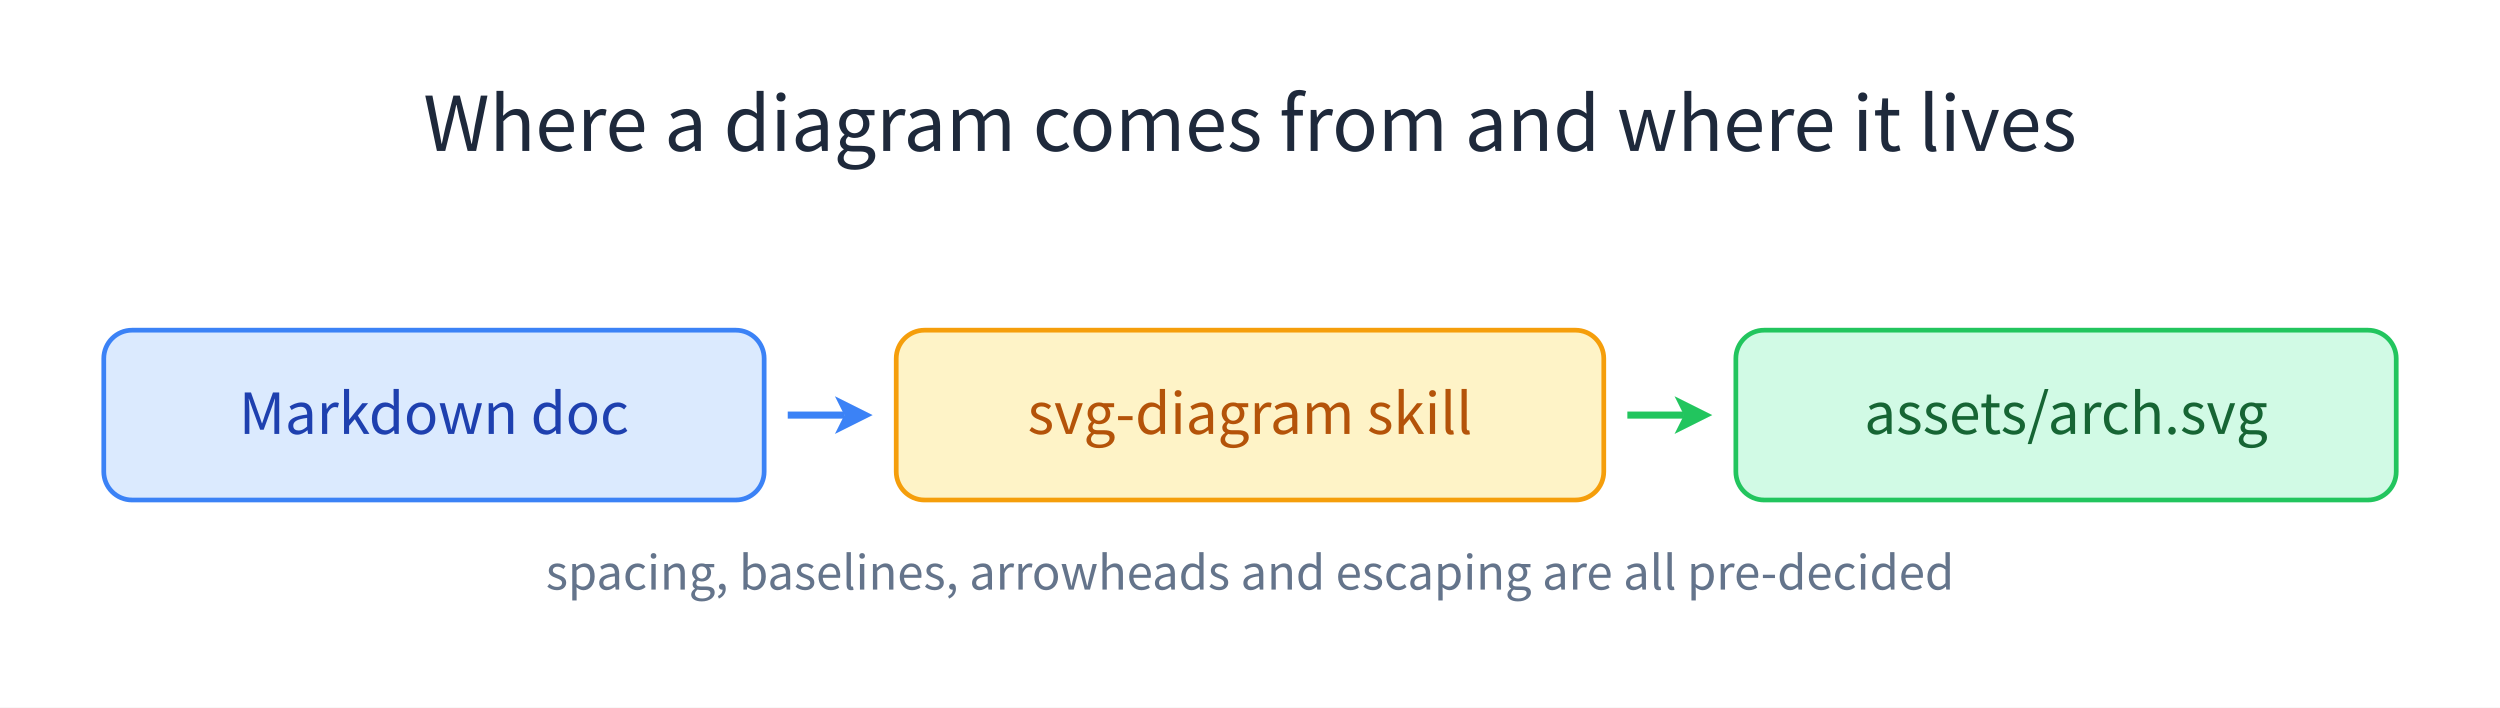
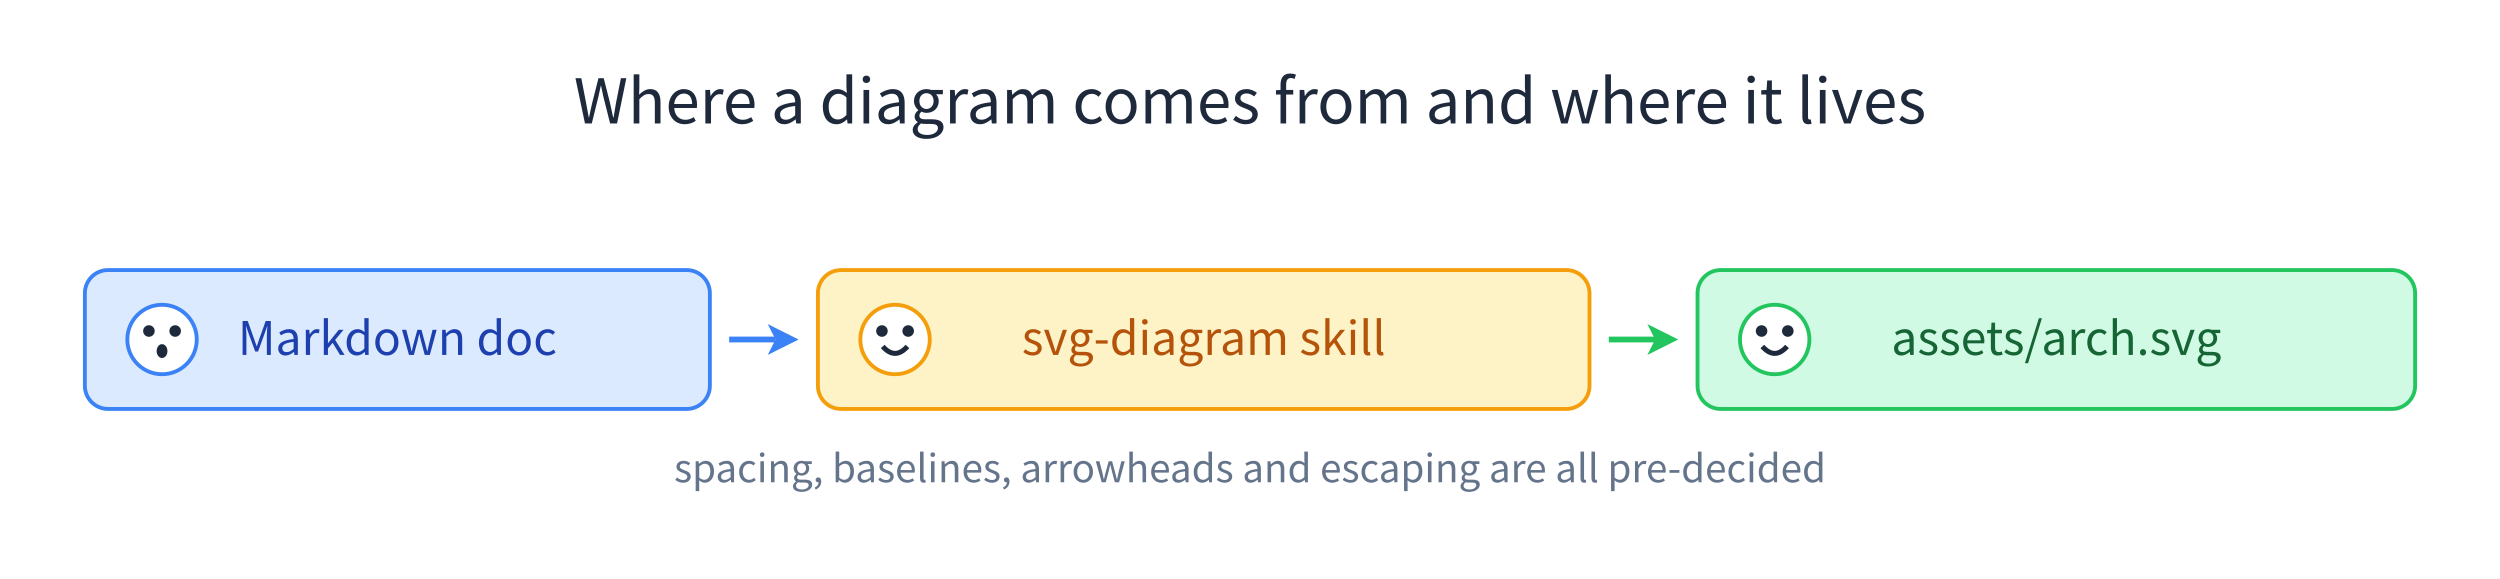
- <svg xmlns="http://www.w3.org/2000/svg" viewBox="55 0 530 150" width="530">
+ <svg xmlns="http://www.w3.org/2000/svg" viewBox="55 0 648 150" width="648">
  <style>
    text { font-family: 'PingFang SC', 'Microsoft YaHei', 'Noto Sans CJK SC', system-ui, sans-serif; }
  </style>
  <defs>
    <marker id="arrow-blue" markerWidth="8" markerHeight="8" refX="2" refY="4" orient="auto" markerUnits="userSpaceOnUse">
      <path d="M0,0 L8,4 L0,8 L2,4 z" fill="#3b82f6" />
    </marker>
    <marker id="arrow-green" markerWidth="8" markerHeight="8" refX="2" refY="4" orient="auto" markerUnits="userSpaceOnUse">
      <path d="M0,0 L8,4 L0,8 L2,4 z" fill="#22c55e" />
    </marker>
  </defs>
-   <rect x="55" y="0" width="530" height="150" fill="#ffffff" />
-   <text x="320" y="32" font-size="16" fill="#1e293b" text-anchor="middle">Where a diagram comes from and where it lives</text>
-   <path d="M222,88 L 234,88" fill="none" stroke="#3b82f6" stroke-width="1.5" marker-end="url(#arrow-blue)" />
-   <path d="M400,88 L 412,88" fill="none" stroke="#22c55e" stroke-width="1.5" marker-end="url(#arrow-green)" />
-   <rect x="77" y="70" width="140" height="36" rx="6" fill="#dbeafe" stroke="#3b82f6" />
-   <text x="147" y="92" font-size="12" fill="#1e40af" text-anchor="middle">Markdown doc</text>
-   <rect x="245" y="70" width="150" height="36" rx="6" fill="#fef3c7" stroke="#f59e0b" />
-   <text x="320" y="92" font-size="12" fill="#b45309" text-anchor="middle">svg-diagram skill</text>
-   <rect x="423" y="70" width="140" height="36" rx="6" fill="#d1fae5" stroke="#22c55e" />
-   <text x="493" y="92" font-size="12" fill="#166534" text-anchor="middle">assets/arch.svg</text>
-   <text x="320" y="125" font-size="10" fill="#64748b" text-anchor="middle">spacing, baselines, arrowheads and escaping are all pre-decided</text>
+   <rect x="55" y="0" width="648" height="150" fill="#ffffff" />
+   <text x="379" y="32" font-size="16" fill="#1e293b" text-anchor="middle">Where a diagram comes from and where it lives</text>
+   <path d="M244,88 L 256,88" fill="none" stroke="#3b82f6" stroke-width="1.5" marker-end="url(#arrow-blue)" />
+   <path d="M472,88 L 484,88" fill="none" stroke="#22c55e" stroke-width="1.5" marker-end="url(#arrow-green)" />
+   <rect x="77" y="70" width="162" height="36" rx="6" fill="#dbeafe" stroke="#3b82f6" />
+   <circle cx="97" cy="88" r="9" fill="#ffffff" stroke="#3b82f6" />
+   <circle cx="93.6" cy="85.8" r="1.5" fill="#1e293b" />
+   <circle cx="100.4" cy="85.8" r="1.5" fill="#1e293b" />
+   <ellipse cx="97" cy="91.0" rx="1.4" ry="1.8" fill="#1e293b" />
+   <text x="158" y="92" font-size="12" fill="#1e40af" text-anchor="middle">Markdown doc</text>
+   <rect x="267" y="70" width="200" height="36" rx="6" fill="#fef3c7" stroke="#f59e0b" />
+   <circle cx="287" cy="88" r="9" fill="#ffffff" stroke="#f59e0b" />
+   <circle cx="283.6" cy="85.8" r="1.5" fill="#1e293b" />
+   <circle cx="290.4" cy="85.8" r="1.5" fill="#1e293b" />
+   <path d="M283.8,89.8 Q 287,93.4 290.2,89.8" fill="none" stroke="#1e293b" stroke-width="1.3" />
+   <text x="367" y="92" font-size="12" fill="#b45309" text-anchor="middle">svg-diagram skill</text>
+   <rect x="495" y="70" width="186" height="36" rx="6" fill="#d1fae5" stroke="#22c55e" />
+   <circle cx="515" cy="88" r="9" fill="#ffffff" stroke="#22c55e" />
+   <circle cx="511.6" cy="85.8" r="1.5" fill="#1e293b" />
+   <circle cx="518.4" cy="85.8" r="1.5" fill="#1e293b" />
+   <path d="M511.8,89.8 Q 515,93.4 518.2,89.8" fill="none" stroke="#1e293b" stroke-width="1.3" />
+   <text x="588" y="92" font-size="12" fill="#166534" text-anchor="middle">assets/arch.svg</text>
+   <text x="379" y="125" font-size="10" fill="#64748b" text-anchor="middle">spacing, baselines, arrowheads and escaping are all pre-decided</text>
</svg>
